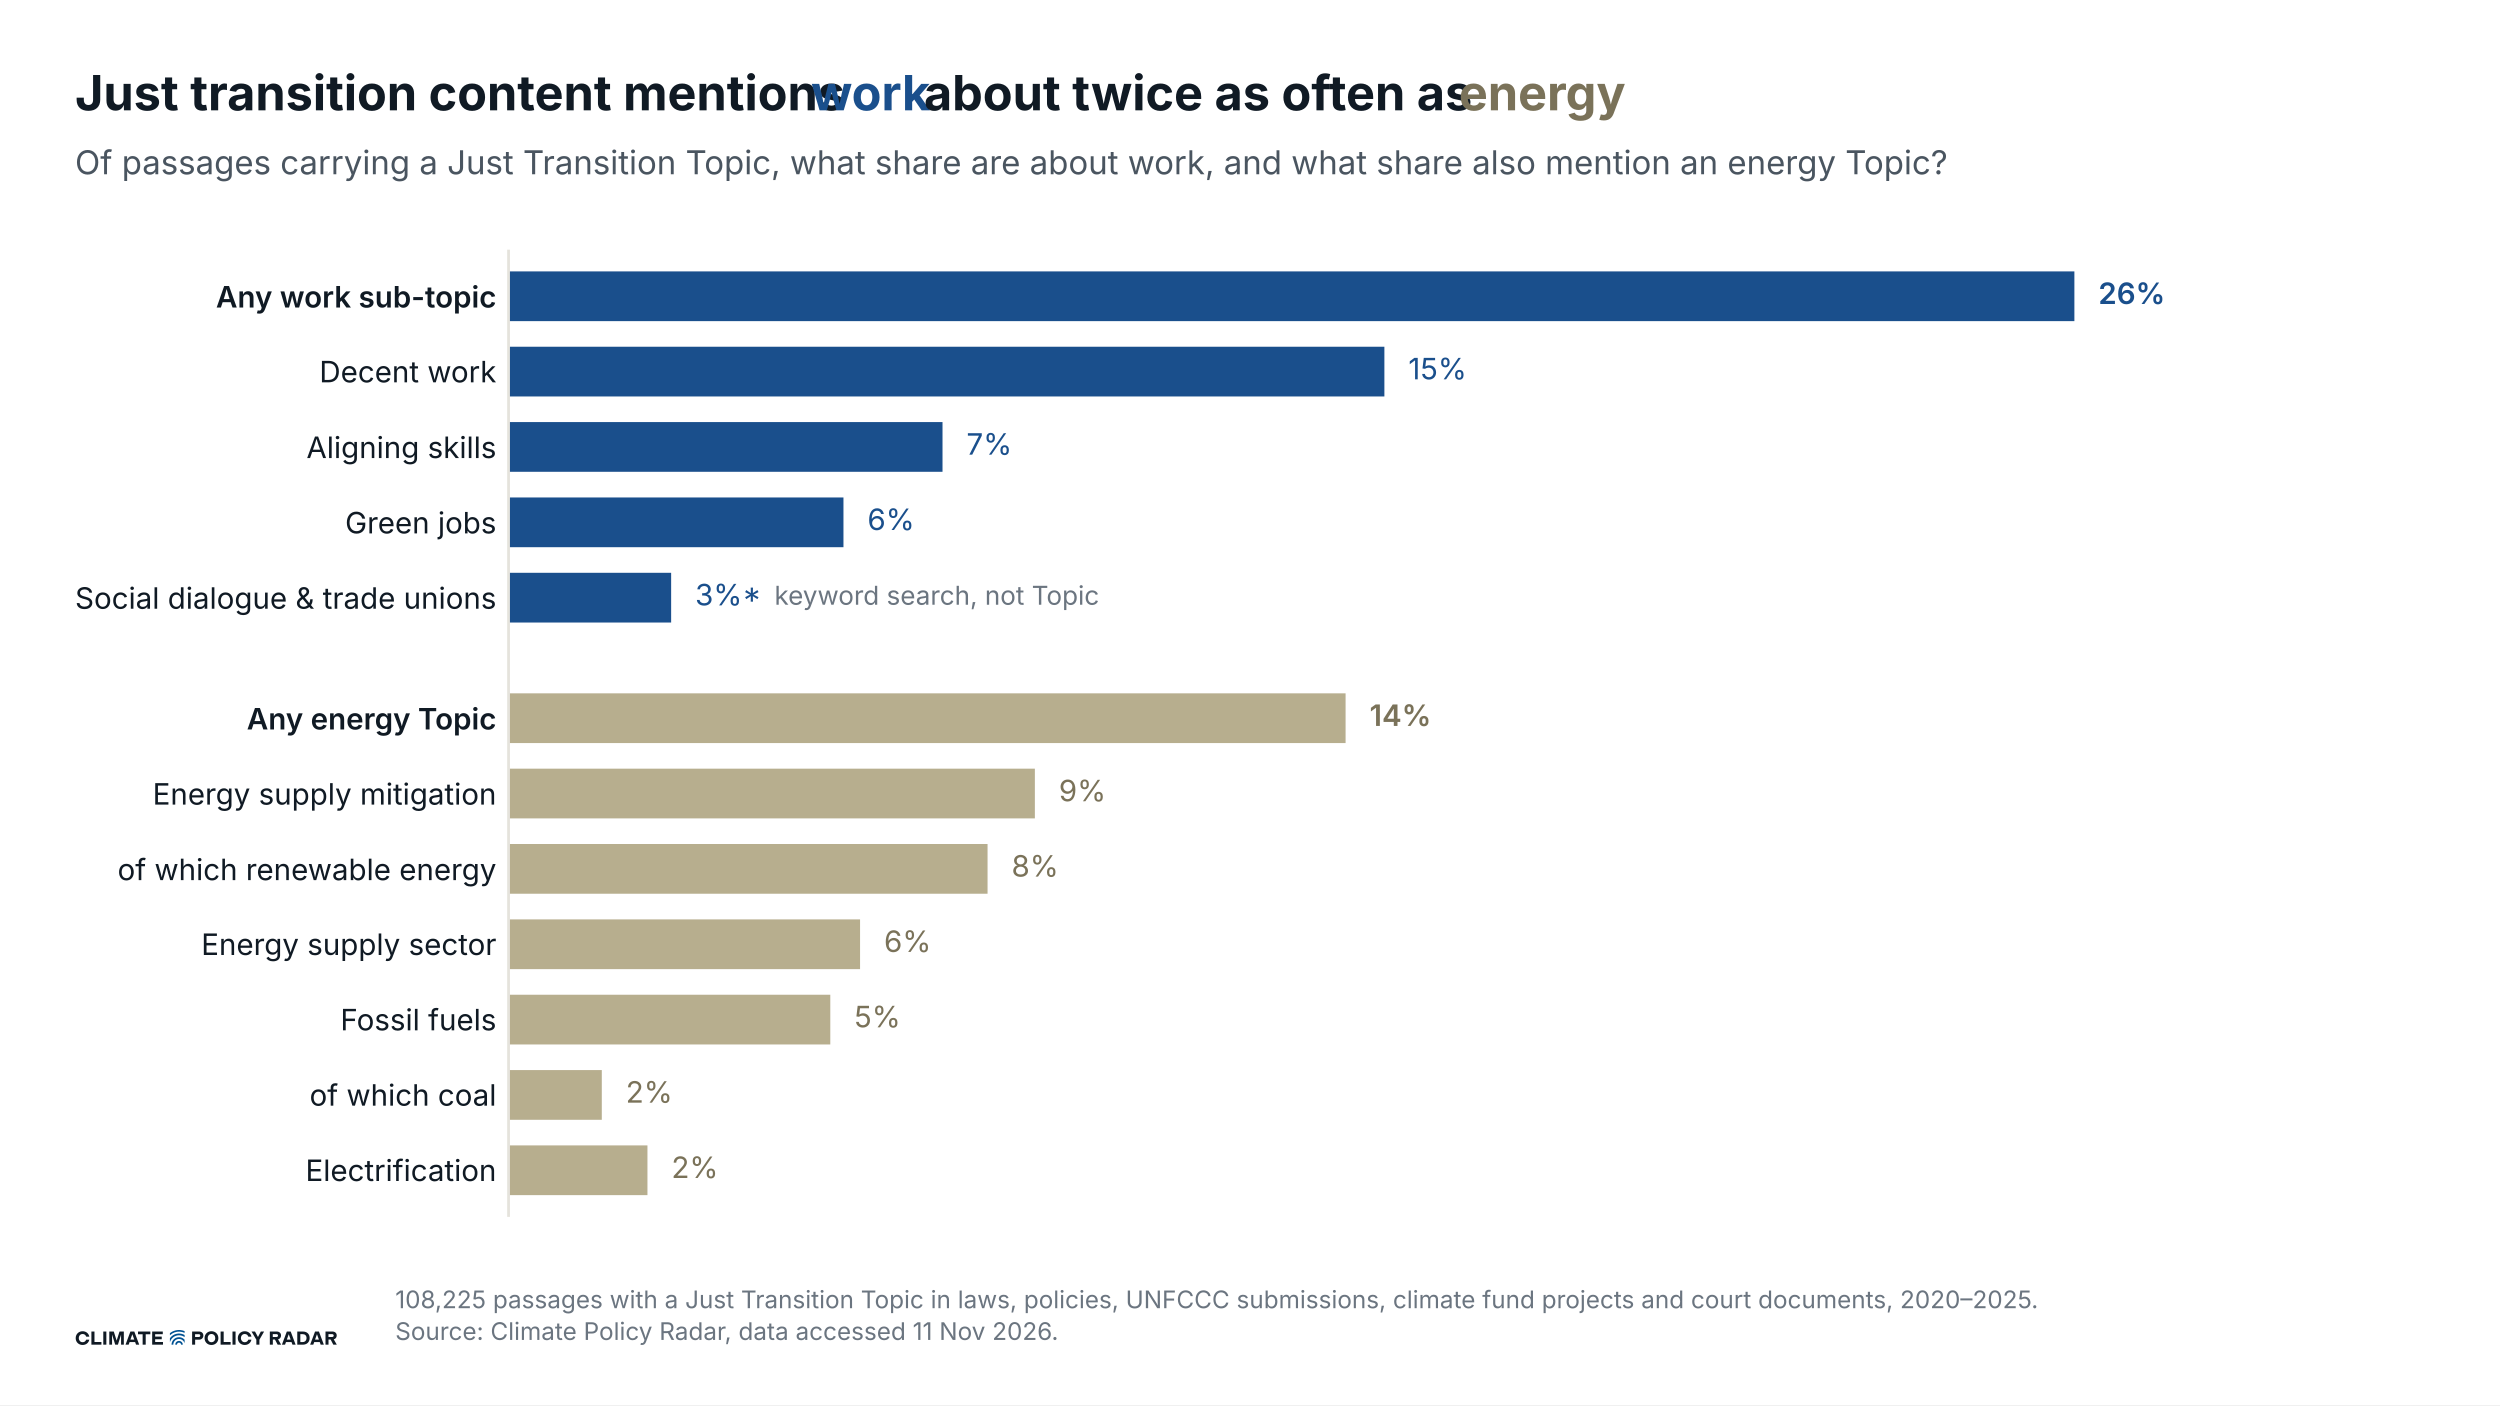
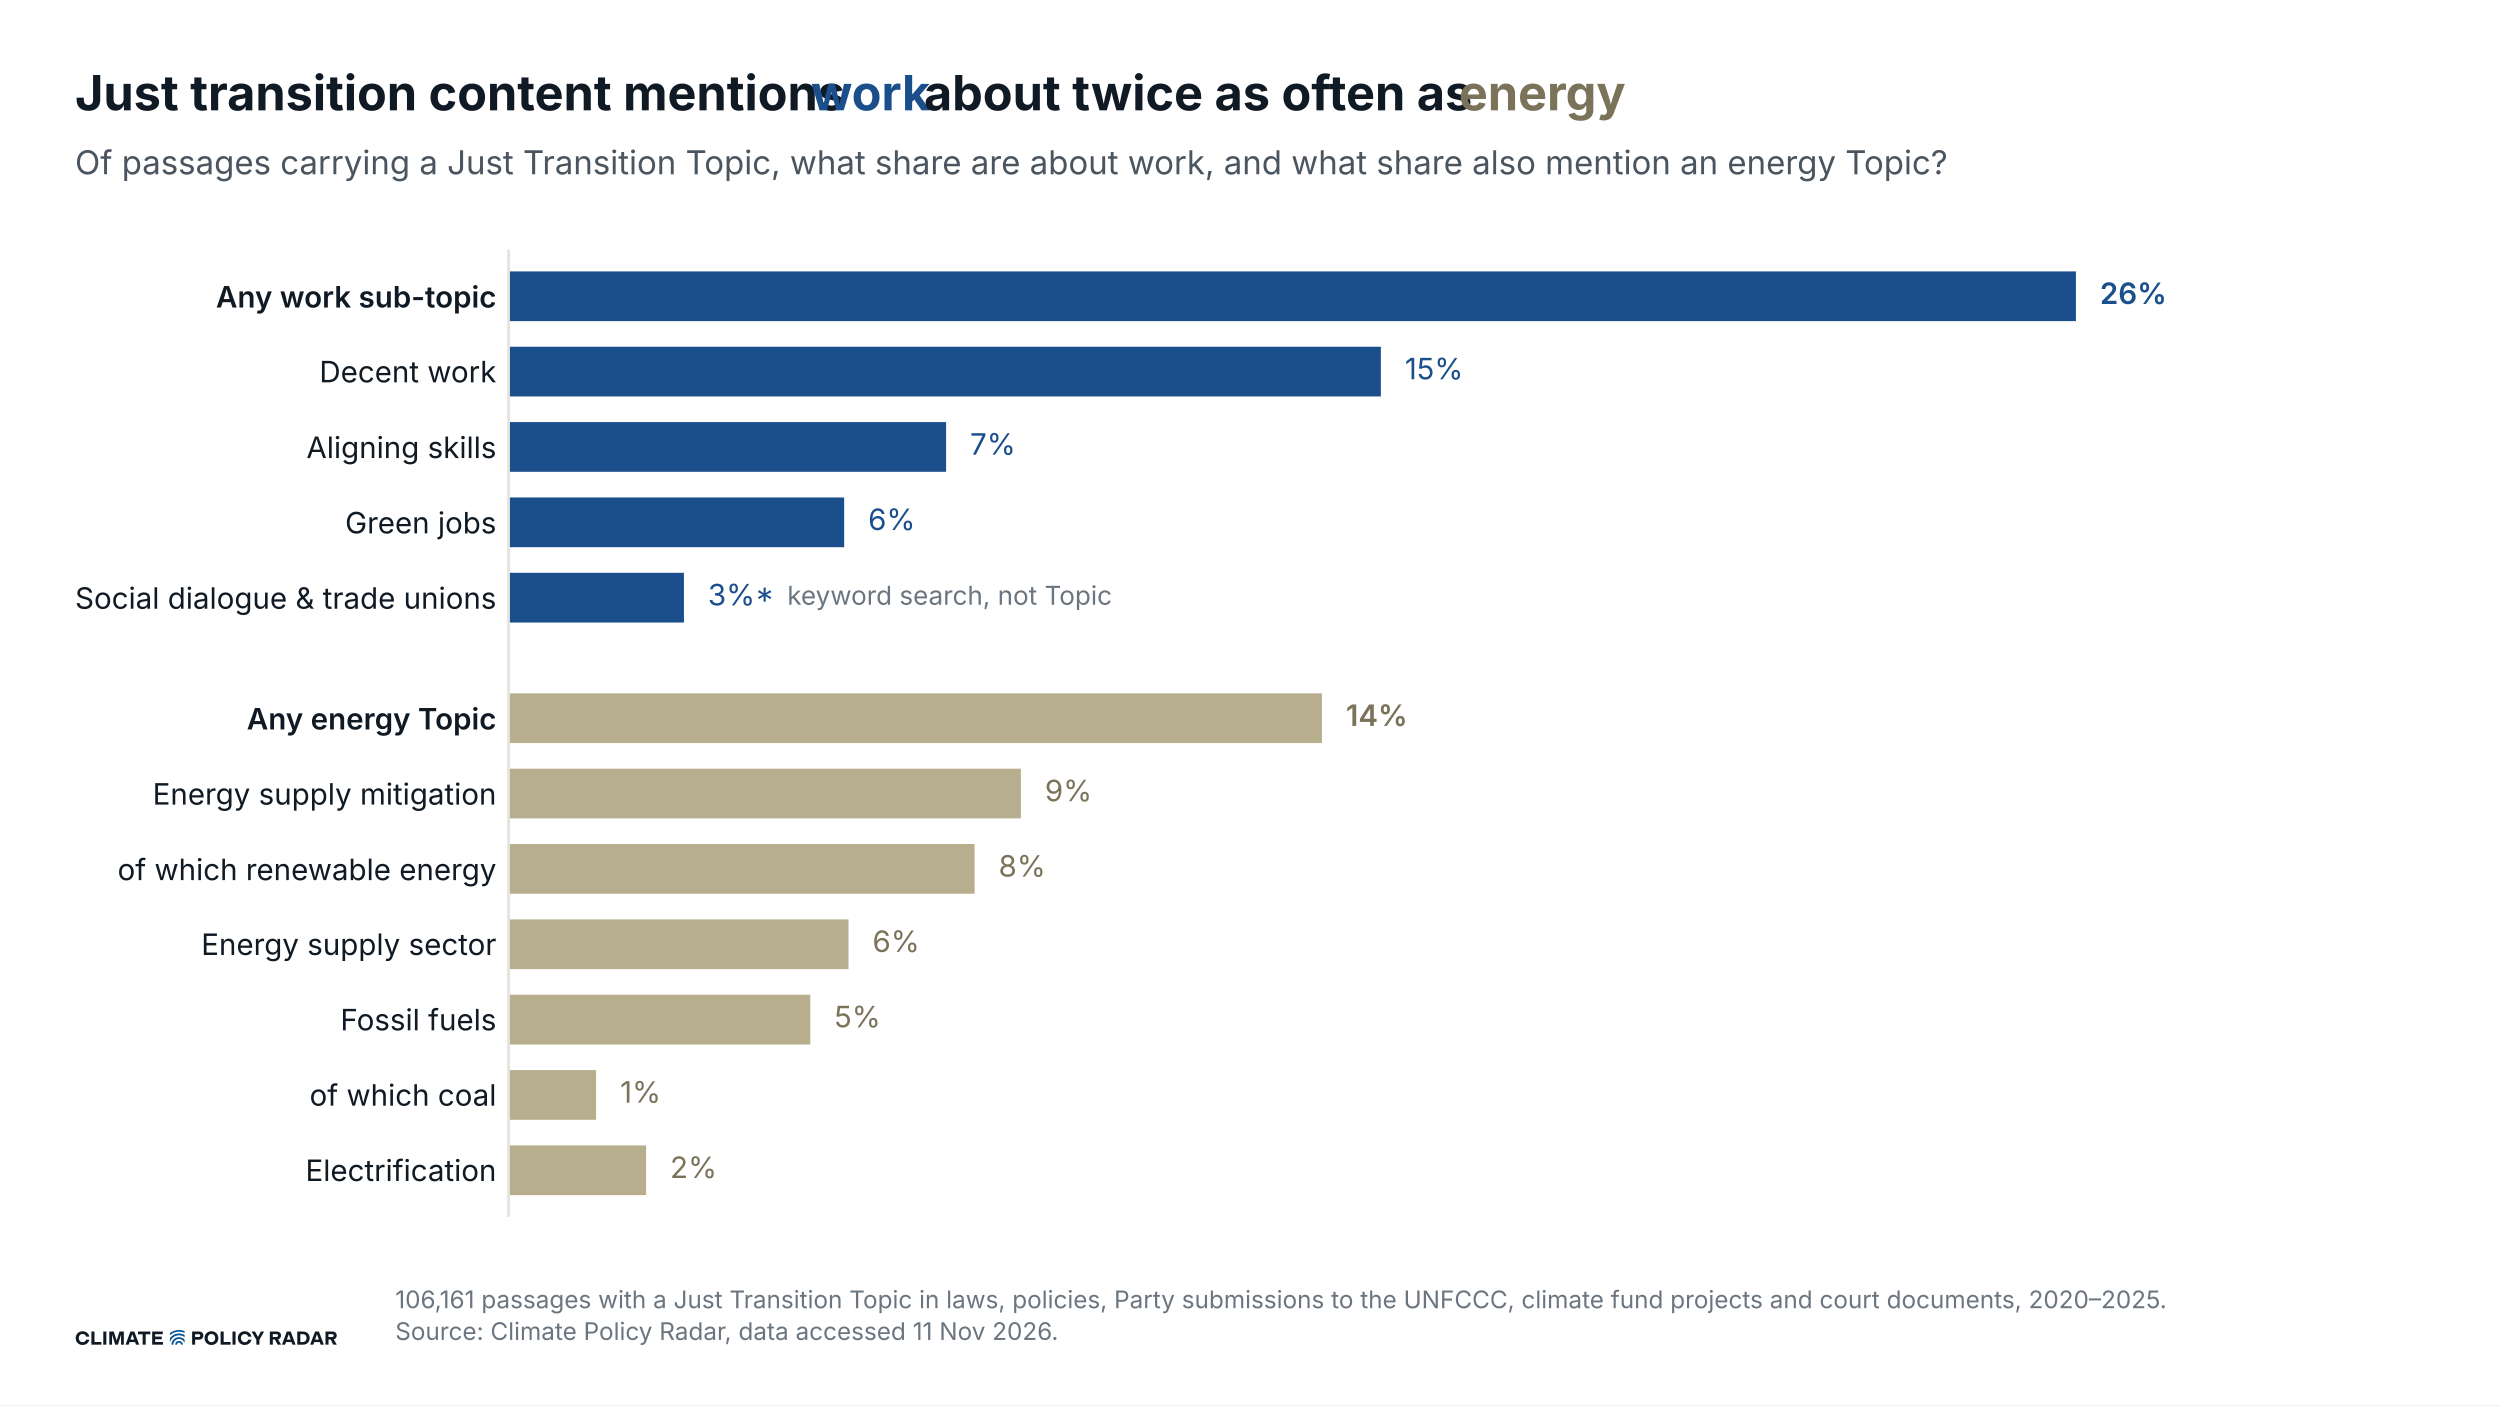
<svg xmlns="http://www.w3.org/2000/svg" width="720pt" height="404.64pt" viewBox="0 0 720 404.64" version="1.1">
  <defs>
    <style type="text/css">*{stroke-linejoin: round; stroke-linecap: butt}</style>
  </defs>
  <g id="figure_1">
    <g id="patch_1">
      <path d="M 0 404.64  L 720 404.64  L 720 0  L 0 0  z " style="fill: #ffffff" />
    </g>
    <g id="axes_1">
      <g id="patch_2">
        <path d="M 146.465 350.06  L 698.4 350.06  L 698.4 72.305  L 146.465 72.305  z " style="fill: #ffffff" />
      </g>
      <g id="matplotlib.axis_1">
        <g id="ytick_1">
          <g id="line2d_1" />
          <g id="text_1">
            <text style="font-weight: 600; font-size: 8.5px; font-family: 'Inter', 'Helvetica Neue', 'Arial', 'DejaVu Sans'; text-anchor: end; fill: #101a24" x="142.965" y="88.564" transform="rotate(-0 142.965 88.56406)">Any work sub-topic</text>
          </g>
        </g>
        <g id="ytick_2">
          <g id="line2d_2" />
          <g id="text_2">
            <text style="font-size: 8.5px; font-family: 'Inter', 'Helvetica Neue', 'Arial', 'DejaVu Sans'; text-anchor: end; fill: #101a24" x="142.965" y="110.116" transform="rotate(-0 142.965 110.1162)">Decent work</text>
          </g>
        </g>
        <g id="ytick_3">
          <g id="line2d_3" />
          <g id="text_3">
            <text style="font-size: 8.5px; font-family: 'Inter', 'Helvetica Neue', 'Arial', 'DejaVu Sans'; text-anchor: end; fill: #101a24" x="142.965" y="131.917" transform="rotate(-0 142.965 131.9175)">Aligning skills</text>
          </g>
        </g>
        <g id="ytick_4">
          <g id="line2d_4" />
          <g id="text_4">
            <text style="font-size: 8.5px; font-family: 'Inter', 'Helvetica Neue', 'Arial', 'DejaVu Sans'; text-anchor: end; fill: #101a24" x="142.965" y="153.617" transform="rotate(-0 142.965 153.6171)">Green jobs</text>
          </g>
        </g>
        <g id="ytick_5">
          <g id="line2d_5" />
          <g id="text_5">
            <text style="font-size: 8.5px; font-family: 'Inter', 'Helvetica Neue', 'Arial', 'DejaVu Sans'; text-anchor: end; fill: #101a24" x="142.965" y="175.317" transform="rotate(-0 142.965 175.3167)">Social dialogue &amp; trade unions</text>
          </g>
        </g>
        <g id="ytick_6">
          <g id="line2d_6" />
          <g id="text_6">
            <text style="font-weight: 600; font-size: 8.5px; font-family: 'Inter', 'Helvetica Neue', 'Arial', 'DejaVu Sans'; text-anchor: end; fill: #101a24" x="142.965" y="210.082" transform="rotate(-0 142.965 210.0819)">Any energy Topic</text>
          </g>
        </g>
        <g id="ytick_7">
          <g id="line2d_7" />
          <g id="text_7">
            <text style="font-size: 8.5px; font-family: 'Inter', 'Helvetica Neue', 'Arial', 'DejaVu Sans'; text-anchor: end; fill: #101a24" x="142.965" y="231.736" transform="rotate(-0 142.965 231.7357)">Energy supply mitigation</text>
          </g>
        </g>
        <g id="ytick_8">
          <g id="line2d_8" />
          <g id="text_8">
            <text style="font-size: 8.5px; font-family: 'Inter', 'Helvetica Neue', 'Arial', 'DejaVu Sans'; text-anchor: end; fill: #101a24" x="142.965" y="253.479" transform="rotate(-0 142.965 253.4791)">of which renewable energy</text>
          </g>
        </g>
        <g id="ytick_9">
          <g id="line2d_9" />
          <g id="text_9">
            <text style="font-size: 8.5px; font-family: 'Inter', 'Helvetica Neue', 'Arial', 'DejaVu Sans'; text-anchor: end; fill: #101a24" x="142.965" y="275.033" transform="rotate(-0 142.965 275.0333)">Energy supply sector</text>
          </g>
        </g>
        <g id="ytick_10">
          <g id="line2d_10" />
          <g id="text_10">
            <text style="font-size: 8.5px; font-family: 'Inter', 'Helvetica Neue', 'Arial', 'DejaVu Sans'; text-anchor: end; fill: #101a24" x="142.965" y="296.733" transform="rotate(-0 142.965 296.7329)">Fossil fuels</text>
          </g>
        </g>
        <g id="ytick_11">
          <g id="line2d_11" />
          <g id="text_11">
            <text style="font-size: 8.5px; font-family: 'Inter', 'Helvetica Neue', 'Arial', 'DejaVu Sans'; text-anchor: end; fill: #101a24" x="142.965" y="318.433" transform="rotate(-0 142.965 318.4325)">of which coal</text>
          </g>
        </g>
        <g id="ytick_12">
          <g id="line2d_12" />
          <g id="text_12">
            <text style="font-size: 8.5px; font-family: 'Inter', 'Helvetica Neue', 'Arial', 'DejaVu Sans'; text-anchor: end; fill: #101a24" x="142.965" y="340.132" transform="rotate(-0 142.965 340.1321)">Electrification</text>
          </g>
        </g>
      </g>
      <g id="patch_3">
-         <path d="M 146.465 78.164  L 597.422 78.164  L 597.422 92.486  L 146.465 92.486  z " clip-path="url(#p505a7bab70)" style="fill: #1a4f8c" />
+         <path d="M 146.465 78.164  L 597.871 78.164  L 597.871 92.486  L 146.465 92.486  z " clip-path="url(#p6533a83776)" style="fill: #1a4f8c" />
      </g>
      <g id="patch_4">
-         <path d="M 146.465 99.864  L 398.702 99.864  L 398.702 114.185  L 146.465 114.185  z " clip-path="url(#p505a7bab70)" style="fill: #1a4f8c" />
+         <path d="M 146.465 99.864  L 397.692 99.864  L 397.692 114.185  L 146.465 114.185  z " clip-path="url(#p6533a83776)" style="fill: #1a4f8c" />
      </g>
      <g id="patch_5">
-         <path d="M 146.465 121.563  L 271.444 121.563  L 271.444 135.885  L 146.465 135.885  z " clip-path="url(#p505a7bab70)" style="fill: #1a4f8c" />
+         <path d="M 146.465 121.563  L 272.477 121.563  L 272.477 135.885  L 146.465 135.885  z " clip-path="url(#p6533a83776)" style="fill: #1a4f8c" />
      </g>
      <g id="patch_6">
-         <path d="M 146.465 143.263  L 242.917 143.263  L 242.917 157.584  L 146.465 157.584  z " clip-path="url(#p505a7bab70)" style="fill: #1a4f8c" />
+         <path d="M 146.465 143.263  L 243.118 143.263  L 243.118 157.584  L 146.465 157.584  z " clip-path="url(#p6533a83776)" style="fill: #1a4f8c" />
      </g>
      <g id="patch_7">
-         <path d="M 146.465 164.962  L 193.288 164.962  L 193.288 179.284  L 146.465 179.284  z " clip-path="url(#p505a7bab70)" style="fill: #1a4f8c" />
+         <path d="M 146.465 164.962  L 196.977 164.962  L 196.977 179.284  L 146.465 179.284  z " clip-path="url(#p6533a83776)" style="fill: #1a4f8c" />
      </g>
      <g id="patch_8">
-         <path d="M 146.465 199.682  L 387.53 199.682  L 387.53 214.003  L 146.465 214.003  z " clip-path="url(#p505a7bab70)" style="fill: #b7ae8e" />
+         <path d="M 146.465 199.682  L 380.714 199.682  L 380.714 214.003  L 146.465 214.003  z " clip-path="url(#p6533a83776)" style="fill: #b7ae8e" />
      </g>
      <g id="patch_9">
-         <path d="M 146.465 221.381  L 298.043 221.381  L 298.043 235.703  L 146.465 235.703  z " clip-path="url(#p505a7bab70)" style="fill: #b7ae8e" />
+         <path d="M 146.465 221.381  L 294.02 221.381  L 294.02 235.703  L 146.465 235.703  z " clip-path="url(#p6533a83776)" style="fill: #b7ae8e" />
      </g>
      <g id="patch_10">
-         <path d="M 146.465 243.081  L 284.417 243.081  L 284.417 257.403  L 146.465 257.403  z " clip-path="url(#p505a7bab70)" style="fill: #b7ae8e" />
+         <path d="M 146.465 243.081  L 280.681 243.081  L 280.681 257.403  L 146.465 257.403  z " clip-path="url(#p6533a83776)" style="fill: #b7ae8e" />
      </g>
      <g id="patch_11">
-         <path d="M 146.465 264.781  L 247.698 264.781  L 247.698 279.102  L 146.465 279.102  z " clip-path="url(#p505a7bab70)" style="fill: #b7ae8e" />
+         <path d="M 146.465 264.781  L 244.369 264.781  L 244.369 279.102  L 146.465 279.102  z " clip-path="url(#p6533a83776)" style="fill: #b7ae8e" />
      </g>
      <g id="patch_12">
-         <path d="M 146.465 286.48  L 239.124 286.48  L 239.124 300.802  L 146.465 300.802  z " clip-path="url(#p505a7bab70)" style="fill: #b7ae8e" />
+         <path d="M 146.465 286.48  L 233.37 286.48  L 233.37 300.802  L 146.465 300.802  z " clip-path="url(#p6533a83776)" style="fill: #b7ae8e" />
      </g>
      <g id="patch_13">
-         <path d="M 146.465 308.18  L 173.319 308.18  L 173.319 322.501  L 146.465 322.501  z " clip-path="url(#p505a7bab70)" style="fill: #b7ae8e" />
+         <path d="M 146.465 308.18  L 171.68 308.18  L 171.68 322.501  L 146.465 322.501  z " clip-path="url(#p6533a83776)" style="fill: #b7ae8e" />
      </g>
      <g id="patch_14">
-         <path d="M 146.465 329.879  L 186.467 329.879  L 186.467 344.201  L 146.465 344.201  z " clip-path="url(#p505a7bab70)" style="fill: #b7ae8e" />
+         <path d="M 146.465 329.879  L 186.075 329.879  L 186.075 344.201  L 146.465 344.201  z " clip-path="url(#p6533a83776)" style="fill: #b7ae8e" />
      </g>
      <g id="patch_15">
        <path d="M 146.465 350.06  L 146.465 72.305  " style="fill: none; stroke: #e5e3dc; stroke-width: 0.8; stroke-linejoin: miter; stroke-linecap: square" />
      </g>
      <g id="text_13">
-         <text style="font-weight: 600; font-size: 8.5px; font-family: 'Inter', 'Helvetica Neue', 'Arial', 'DejaVu Sans'; text-anchor: start; fill: #1a4f8c" x="604.321" y="87.549" transform="rotate(-0 604.3215 87.54937)">26%</text>
+         <text style="font-weight: 600; font-size: 8.5px; font-family: 'Inter', 'Helvetica Neue', 'Arial', 'DejaVu Sans'; text-anchor: start; fill: #1a4f8c" x="604.771" y="87.549" transform="rotate(-0 604.7706 87.54937)">26%</text>
      </g>
      <g id="text_14">
-         <text style="font-size: 8.5px; font-family: 'Inter', 'Helvetica Neue', 'Arial', 'DejaVu Sans'; text-anchor: start; fill: #1a4f8c" x="405.601" y="109.249" transform="rotate(-0 405.6013 109.249)">15%</text>
+         <text style="font-size: 8.5px; font-family: 'Inter', 'Helvetica Neue', 'Arial', 'DejaVu Sans'; text-anchor: start; fill: #1a4f8c" x="404.591" y="109.249" transform="rotate(-0 404.5914 109.249)">15%</text>
      </g>
      <g id="text_15">
-         <text style="font-size: 8.5px; font-family: 'Inter', 'Helvetica Neue', 'Arial', 'DejaVu Sans'; text-anchor: start; fill: #1a4f8c" x="278.343" y="130.949" transform="rotate(-0 278.3432 130.9486)">7%</text>
+         <text style="font-size: 8.5px; font-family: 'Inter', 'Helvetica Neue', 'Arial', 'DejaVu Sans'; text-anchor: start; fill: #1a4f8c" x="279.376" y="130.949" transform="rotate(-0 279.3759 130.9486)">7%</text>
      </g>
      <g id="text_16">
-         <text style="font-size: 8.5px; font-family: 'Inter', 'Helvetica Neue', 'Arial', 'DejaVu Sans'; text-anchor: start; fill: #1a4f8c" x="249.816" y="152.648" transform="rotate(-0 249.8158 152.6482)">6%</text>
+         <text style="font-size: 8.5px; font-family: 'Inter', 'Helvetica Neue', 'Arial', 'DejaVu Sans'; text-anchor: start; fill: #1a4f8c" x="250.018" y="152.648" transform="rotate(-0 250.0175 152.6482)">6%</text>
      </g>
      <g id="text_17">
-         <text style="font-size: 8.5px; font-family: 'Inter', 'Helvetica Neue', 'Arial', 'DejaVu Sans'; text-anchor: start; fill: #1a4f8c" x="200.188" y="174.348" transform="rotate(-0 200.1875 174.3478)">3%*</text>
+         <text style="font-size: 8.5px; font-family: 'Inter', 'Helvetica Neue', 'Arial', 'DejaVu Sans'; text-anchor: start; fill: #1a4f8c" x="203.876" y="174.348" transform="rotate(-0 203.8761 174.3478)">3%*</text>
      </g>
      <g id="text_18">
-         <text style="font-size: 7.5px; font-family: 'Inter', 'Helvetica Neue', 'Arial', 'DejaVu Sans'; text-anchor: start; fill: #6b7580" x="223.041" y="174.161" transform="rotate(-0 223.0415 174.1611)">keyword search, not Topic</text>
+         <text style="font-size: 7.5px; font-family: 'Inter', 'Helvetica Neue', 'Arial', 'DejaVu Sans'; text-anchor: start; fill: #6b7580" x="226.73" y="174.161" transform="rotate(-0 226.7301 174.1611)">keyword search, not Topic</text>
      </g>
      <g id="text_19">
-         <text style="font-weight: 600; font-size: 8.5px; font-family: 'Inter', 'Helvetica Neue', 'Arial', 'DejaVu Sans'; text-anchor: start; fill: #7a7259" x="394.429" y="209.067" transform="rotate(-0 394.4294 209.0672)">14%</text>
+         <text style="font-weight: 600; font-size: 8.5px; font-family: 'Inter', 'Helvetica Neue', 'Arial', 'DejaVu Sans'; text-anchor: start; fill: #7a7259" x="387.613" y="209.067" transform="rotate(-0 387.6133 209.0672)">14%</text>
      </g>
      <g id="text_20">
-         <text style="font-size: 8.5px; font-family: 'Inter', 'Helvetica Neue', 'Arial', 'DejaVu Sans'; text-anchor: start; fill: #7a7259" x="304.942" y="230.767" transform="rotate(-0 304.9423 230.7668)">9%</text>
+         <text style="font-size: 8.5px; font-family: 'Inter', 'Helvetica Neue', 'Arial', 'DejaVu Sans'; text-anchor: start; fill: #7a7259" x="300.919" y="230.767" transform="rotate(-0 300.9194 230.7668)">9%</text>
      </g>
      <g id="text_21">
-         <text style="font-size: 8.5px; font-family: 'Inter', 'Helvetica Neue', 'Arial', 'DejaVu Sans'; text-anchor: start; fill: #7a7259" x="291.316" y="252.466" transform="rotate(-0 291.3161 252.4664)">8%</text>
+         <text style="font-size: 8.5px; font-family: 'Inter', 'Helvetica Neue', 'Arial', 'DejaVu Sans'; text-anchor: start; fill: #7a7259" x="287.581" y="252.466" transform="rotate(-0 287.5806 252.4664)">8%</text>
      </g>
      <g id="text_22">
-         <text style="font-size: 8.5px; font-family: 'Inter', 'Helvetica Neue', 'Arial', 'DejaVu Sans'; text-anchor: start; fill: #7a7259" x="254.597" y="274.166" transform="rotate(-0 254.5969 274.166)">6%</text>
+         <text style="font-size: 8.5px; font-family: 'Inter', 'Helvetica Neue', 'Arial', 'DejaVu Sans'; text-anchor: start; fill: #7a7259" x="251.269" y="274.166" transform="rotate(-0 251.2686 274.166)">6%</text>
      </g>
      <g id="text_23">
-         <text style="font-size: 8.5px; font-family: 'Inter', 'Helvetica Neue', 'Arial', 'DejaVu Sans'; text-anchor: start; fill: #7a7259" x="246.023" y="295.866" transform="rotate(-0 246.0227 295.8656)">5%</text>
+         <text style="font-size: 8.5px; font-family: 'Inter', 'Helvetica Neue', 'Arial', 'DejaVu Sans'; text-anchor: start; fill: #7a7259" x="240.269" y="295.866" transform="rotate(-0 240.2693 295.8656)">5%</text>
      </g>
      <g id="text_24">
-         <text style="font-size: 8.5px; font-family: 'Inter', 'Helvetica Neue', 'Arial', 'DejaVu Sans'; text-anchor: start; fill: #7a7259" x="180.218" y="317.565" transform="rotate(-0 180.2183 317.5652)">2%</text>
+         <text style="font-size: 8.5px; font-family: 'Inter', 'Helvetica Neue', 'Arial', 'DejaVu Sans'; text-anchor: start; fill: #7a7259" x="178.58" y="317.565" transform="rotate(-0 178.5795 317.5652)">1%</text>
      </g>
      <g id="text_25">
-         <text style="font-size: 8.5px; font-family: 'Inter', 'Helvetica Neue', 'Arial', 'DejaVu Sans'; text-anchor: start; fill: #7a7259" x="193.366" y="339.265" transform="rotate(-0 193.3664 339.2648)">2%</text>
+         <text style="font-size: 8.5px; font-family: 'Inter', 'Helvetica Neue', 'Arial', 'DejaVu Sans'; text-anchor: start; fill: #7a7259" x="192.974" y="339.265" transform="rotate(-0 192.9744 339.2648)">2%</text>
      </g>
    </g>
    <g id="patch_16">
      <path d="M 23.788 387.354  C 22.683 387.354 21.798 386.557 21.798 385.38  C 21.798 384.215 22.683 383.396 23.788 383.396  C 24.783 383.396 25.553 384.022 25.728 384.968  L 24.827 384.968  C 24.689 384.49 24.31 384.193 23.788 384.193  C 23.167 384.193 22.694 384.665 22.694 385.375  C 22.694 386.073 23.172 386.557 23.788 386.557  C 24.283 386.557 24.662 386.293 24.816 385.831  L 25.717 385.831  C 25.531 386.754 24.766 387.354 23.788 387.354  z M 29.21 387.271  L 26.324 387.271  L 26.324 383.478  L 27.209 383.478  L 27.209 386.496  L 29.21 386.496  L 29.21 387.271  z M 30.63 387.271  L 29.745 387.271  L 29.745 383.478  L 30.63 383.478  L 30.63 387.271  z M 32.272 387.271  L 31.475 387.271  L 31.475 383.478  L 32.767 383.478  L 33.591 386.106  L 34.421 383.478  L 35.664 383.478  L 35.664 387.271  L 34.867 387.271  L 34.867 384.352  L 33.96 387.271  L 33.179 387.271  L 32.272 384.341  L 32.272 387.271  z M 40.096 387.271  L 39.184 387.271  L 38.92 386.524  L 37.315 386.524  L 37.051 387.271  L 36.149 387.271  L 37.562 383.478  L 38.678 383.478  L 40.096 387.271  z M 38.112 384.248  L 37.562 385.809  L 38.667 385.809  L 38.112 384.248  z M 41.964 387.271  L 41.078 387.271  L 41.078 384.259  L 39.743 384.259  L 39.743 383.478  L 43.299 383.478  L 43.299 384.259  L 41.964 384.259  L 41.964 387.271  z M 46.943 387.271  L 43.826 387.271  L 43.826 383.478  L 46.883 383.478  L 46.883 384.248  L 44.684 384.248  L 44.684 384.946  L 46.58 384.946  L 46.58 385.704  L 44.684 385.704  L 44.684 386.496  L 46.943 386.496  L 46.943 387.271  z " style="fill: #101a24" />
    </g>
    <g id="patch_17">
      <path d="M 50.104 385.675  C 50.527 385.29 51.085 385.089 51.656 385.116  C 52.115 385.137 52.557 385.305 52.914 385.595  C 53.008 385.671 53.082 385.743 53.163 385.832  L 53.163 386.896  L 53.162 386.894  C 53.154 386.872 53.145 386.829 53.137 386.803  C 53.12 386.743 53.098 386.685 53.074 386.628  C 52.916 386.257 52.629 385.957 52.266 385.783  C 51.87 385.595 51.416 385.571 51.004 385.718  C 50.591 385.865 50.254 386.169 50.066 386.564  C 49.955 386.8 49.913 387.013 49.907 387.271  L 49.399 387.271  C 49.399 387.237 49.4 387.199 49.401 387.165  C 49.429 386.595 49.681 386.059 50.104 385.675  z " style="fill: #005192" />
    </g>
    <g id="patch_18">
      <path d="M 51.558 386.171  C 51.85 386.171 52.129 386.288 52.335 386.494  C 52.545 386.706 52.653 386.974 52.656 387.271  L 52.147 387.271  C 52.14 387.116 52.104 387 51.999 386.88  C 51.896 386.762 51.751 386.691 51.596 386.681  C 51.437 386.67 51.282 386.724 51.164 386.829  C 51.065 386.916 50.998 387.034 50.974 387.163  C 50.968 387.201 50.966 387.233 50.963 387.271  L 50.456 387.271  C 50.456 386.979 50.571 386.698 50.779 386.492  C 50.985 386.285 51.266 386.17 51.558 386.171  z " style="fill: #005192" />
    </g>
    <g id="patch_19">
      <path d="M 50.752 384.158  C 51.437 383.982 52.16 384.036 52.811 384.311  C 52.932 384.362 53.049 384.421 53.163 384.487  L 53.163 385.095  C 53.074 385.025 52.947 384.947 52.848 384.893  C 52.351 384.623 51.782 384.516 51.221 384.586  C 50.508 384.675 49.86 385.044 49.42 385.611  C 49.25 385.829 49.114 386.072 49.018 386.331  C 48.997 386.387 48.979 386.442 48.962 386.499  C 48.958 386.514 48.939 386.585 48.934 386.595  L 48.934 385.411  C 49.025 385.278 49.159 385.123 49.272 385.009  C 49.679 384.597 50.191 384.303 50.752 384.158  z " style="fill: #005192" />
    </g>
    <g id="patch_20">
      <path d="M 51.677 383.043  C 51.716 383.049 51.767 383.047 51.807 383.049  C 51.89 383.054 51.974 383.062 52.057 383.072  C 52.437 383.117 52.809 383.213 53.163 383.358  L 53.163 383.868  C 52.256 383.44 51.216 383.391 50.273 383.733  C 49.857 383.884 49.471 384.107 49.132 384.393  C 49.088 384.43 49.044 384.469 49.002 384.508  C 48.982 384.526 48.952 384.553 48.934 384.573  L 48.934 383.953  C 49.017 383.884 49.133 383.802 49.223 383.743  C 49.724 383.41 50.291 383.19 50.884 383.095  C 51.005 383.076 51.127 383.062 51.249 383.053  C 51.285 383.05 51.32 383.048 51.355 383.047  C 51.377 383.046 51.41 383.046 51.431 383.043  L 51.433 383.043  L 51.677 383.043  z " style="fill: #005192" />
    </g>
    <g id="patch_21">
      <path d="M 56.199 387.271  L 55.33 387.271  L 55.33 383.478  L 57.293 383.478  C 58.062 383.478 58.563 383.929 58.563 384.633  C 58.563 385.347 58.046 385.831 57.293 385.831  L 56.199 385.831  L 56.199 387.271  z M 56.182 384.242  L 56.182 385.061  L 57.227 385.061  C 57.518 385.061 57.678 384.896 57.678 384.649  C 57.678 384.402 57.513 384.242 57.227 384.242  L 56.182 384.242  z M 60.897 387.359  C 59.781 387.359 58.913 386.535 58.913 385.375  C 58.913 384.215 59.781 383.39 60.897 383.39  C 62.019 383.39 62.888 384.215 62.888 385.375  C 62.888 386.535 62.019 387.359 60.897 387.359  z M 60.897 386.557  C 61.546 386.557 61.992 386.056 61.992 385.375  C 61.992 384.693 61.546 384.187 60.897 384.187  C 60.249 384.187 59.809 384.693 59.809 385.375  C 59.809 386.056 60.249 386.557 60.897 386.557  z M 66.422 387.271  L 63.536 387.271  L 63.536 383.478  L 64.421 383.478  L 64.421 386.496  L 66.422 386.496  L 66.422 387.271  z M 67.842 387.271  L 66.957 387.271  L 66.957 383.478  L 67.842 383.478  L 67.842 387.271  z M 70.479 387.354  C 69.374 387.354 68.489 386.557 68.489 385.38  C 68.489 384.215 69.374 383.396 70.479 383.396  C 71.474 383.396 72.243 384.022 72.419 384.968  L 71.518 384.968  C 71.38 384.49 71.001 384.193 70.479 384.193  C 69.857 384.193 69.385 384.665 69.385 385.375  C 69.385 386.073 69.863 386.557 70.479 386.557  C 70.973 386.557 71.353 386.293 71.507 385.831  L 72.408 385.831  C 72.221 386.754 71.457 387.354 70.479 387.354  z M 74.713 387.271  L 73.828 387.271  L 73.828 385.842  L 72.437 383.478  L 73.443 383.478  L 74.295 385.056  L 75.12 383.478  L 76.065 383.478  L 74.713 385.836  L 74.713 387.271  z M 80.084 385.732  L 80.97 387.271  L 79.964 387.271  L 79.183 385.781  L 78.578 385.781  L 78.578 387.271  L 77.71 387.271  L 77.71 383.478  L 79.678 383.478  C 80.436 383.478 80.942 383.923 80.942 384.627  C 80.942 385.188 80.601 385.6 80.084 385.732  z M 78.562 384.237  L 78.562 385.05  L 79.617 385.05  C 79.909 385.05 80.068 384.891 80.068 384.644  C 80.068 384.391 79.898 384.237 79.617 384.237  L 78.562 384.237  z M 85.139 387.271  L 84.226 387.271  L 83.963 386.524  L 82.357 386.524  L 82.094 387.271  L 81.192 387.271  L 82.605 383.478  L 83.721 383.478  L 85.139 387.271  z M 83.155 384.248  L 82.605 385.809  L 83.71 385.809  L 83.155 384.248  z M 87.176 383.478  C 88.418 383.478 89.177 384.182 89.177 385.342  C 89.177 386.529 88.401 387.271 87.176 387.271  L 85.614 387.271  L 85.614 383.478  L 87.176 383.478  z M 86.494 386.518  L 87.126 386.518  C 87.841 386.518 88.28 386.051 88.28 385.347  C 88.28 384.644 87.841 384.231 87.126 384.231  L 86.494 384.231  L 86.494 386.518  z M 93.269 387.271  L 92.356 387.271  L 92.093 386.524  L 90.487 386.524  L 90.224 387.271  L 89.322 387.271  L 90.735 383.478  L 91.851 383.478  L 93.269 387.271  z M 91.285 384.248  L 90.735 385.809  L 91.84 385.809  L 91.285 384.248  z M 96.12 385.732  L 97.005 387.271  L 95.999 387.271  L 95.218 385.781  L 94.613 385.781  L 94.613 387.271  L 93.745 387.271  L 93.745 383.478  L 95.713 383.478  C 96.471 383.478 96.977 383.923 96.977 384.627  C 96.977 385.188 96.636 385.6 96.12 385.732  z M 94.597 384.237  L 94.597 385.05  L 95.652 385.05  C 95.944 385.05 96.103 384.891 96.103 384.644  C 96.103 384.391 95.933 384.237 95.652 384.237  L 94.597 384.237  z " style="fill: #101a24" />
    </g>
    <g id="text_26">
      <text style="font-size: 9.5px; font-family: 'Inter', 'Helvetica Neue', 'Arial', 'DejaVu Sans'; text-anchor: start; fill: #4a5560" x="21.6" y="50.191" transform="rotate(-0 21.6 50.19133)">Of passages carrying a Just Transition Topic, what share are about work, and what share also mention an energy Topic?</text>
    </g>
    <g id="text_27">
-       <text style="font-size: 7px; font-family: 'Inter', 'Helvetica Neue', 'Arial', 'DejaVu Sans'; fill: #6b7580" transform="translate(113.832 376.767)">108,225 passages with a Just Transition Topic in laws, policies, UNFCCC submissions, climate fund projects and court documents, 2020–2025.</text>
+       <text style="font-size: 7px; font-family: 'Inter', 'Helvetica Neue', 'Arial', 'DejaVu Sans'; fill: #6b7580" transform="translate(113.832 376.767)">106,161 passages with a Just Transition Topic in laws, policies, Party submissions to the UNFCCC, climate fund projects and court documents, 2020–2025.</text>
      <text style="font-size: 7px; font-family: 'Inter', 'Helvetica Neue', 'Arial', 'DejaVu Sans'; fill: #6b7580" transform="translate(113.832 385.9042)">Source: Climate Policy Radar, data accessed 11 Nov 2026.</text>
    </g>
    <g id="text_28">
      <text style="font-weight: 700; font-size: 14px; font-family: 'Inter Tight', 'Inter', 'Helvetica Neue', 'Arial', 'DejaVu Sans'; text-anchor: start; fill: #101a24" x="21.6" y="31.785" transform="rotate(-0 21.6 31.785)">Just transition content mentions </text>
    </g>
    <g id="text_29">
      <text style="font-weight: 700; font-size: 14px; font-family: 'Inter Tight', 'Inter', 'Helvetica Neue', 'Arial', 'DejaVu Sans'; text-anchor: start; fill: #1a4f8c" x="233.567" y="31.785" transform="rotate(-0 233.5666 31.785)">work</text>
    </g>
    <g id="text_30">
      <text style="font-weight: 700; font-size: 14px; font-family: 'Inter Tight', 'Inter', 'Helvetica Neue', 'Arial', 'DejaVu Sans'; text-anchor: start; fill: #101a24" x="266.092" y="31.785" transform="rotate(-0 266.0925 31.785)"> about twice as often as </text>
    </g>
    <g id="text_31">
      <text style="font-weight: 700; font-size: 14px; font-family: 'Inter Tight', 'Inter', 'Helvetica Neue', 'Arial', 'DejaVu Sans'; text-anchor: start; fill: #7a7259" x="420.158" y="31.785" transform="rotate(-0 420.1581 31.785)">energy</text>
    </g>
  </g>
  <defs>
-     <clipPath id="p505a7bab70">
+     <clipPath id="p6533a83776">
      <rect x="146.465" y="72.305" width="551.935" height="277.755" />
    </clipPath>
  </defs>
</svg>
